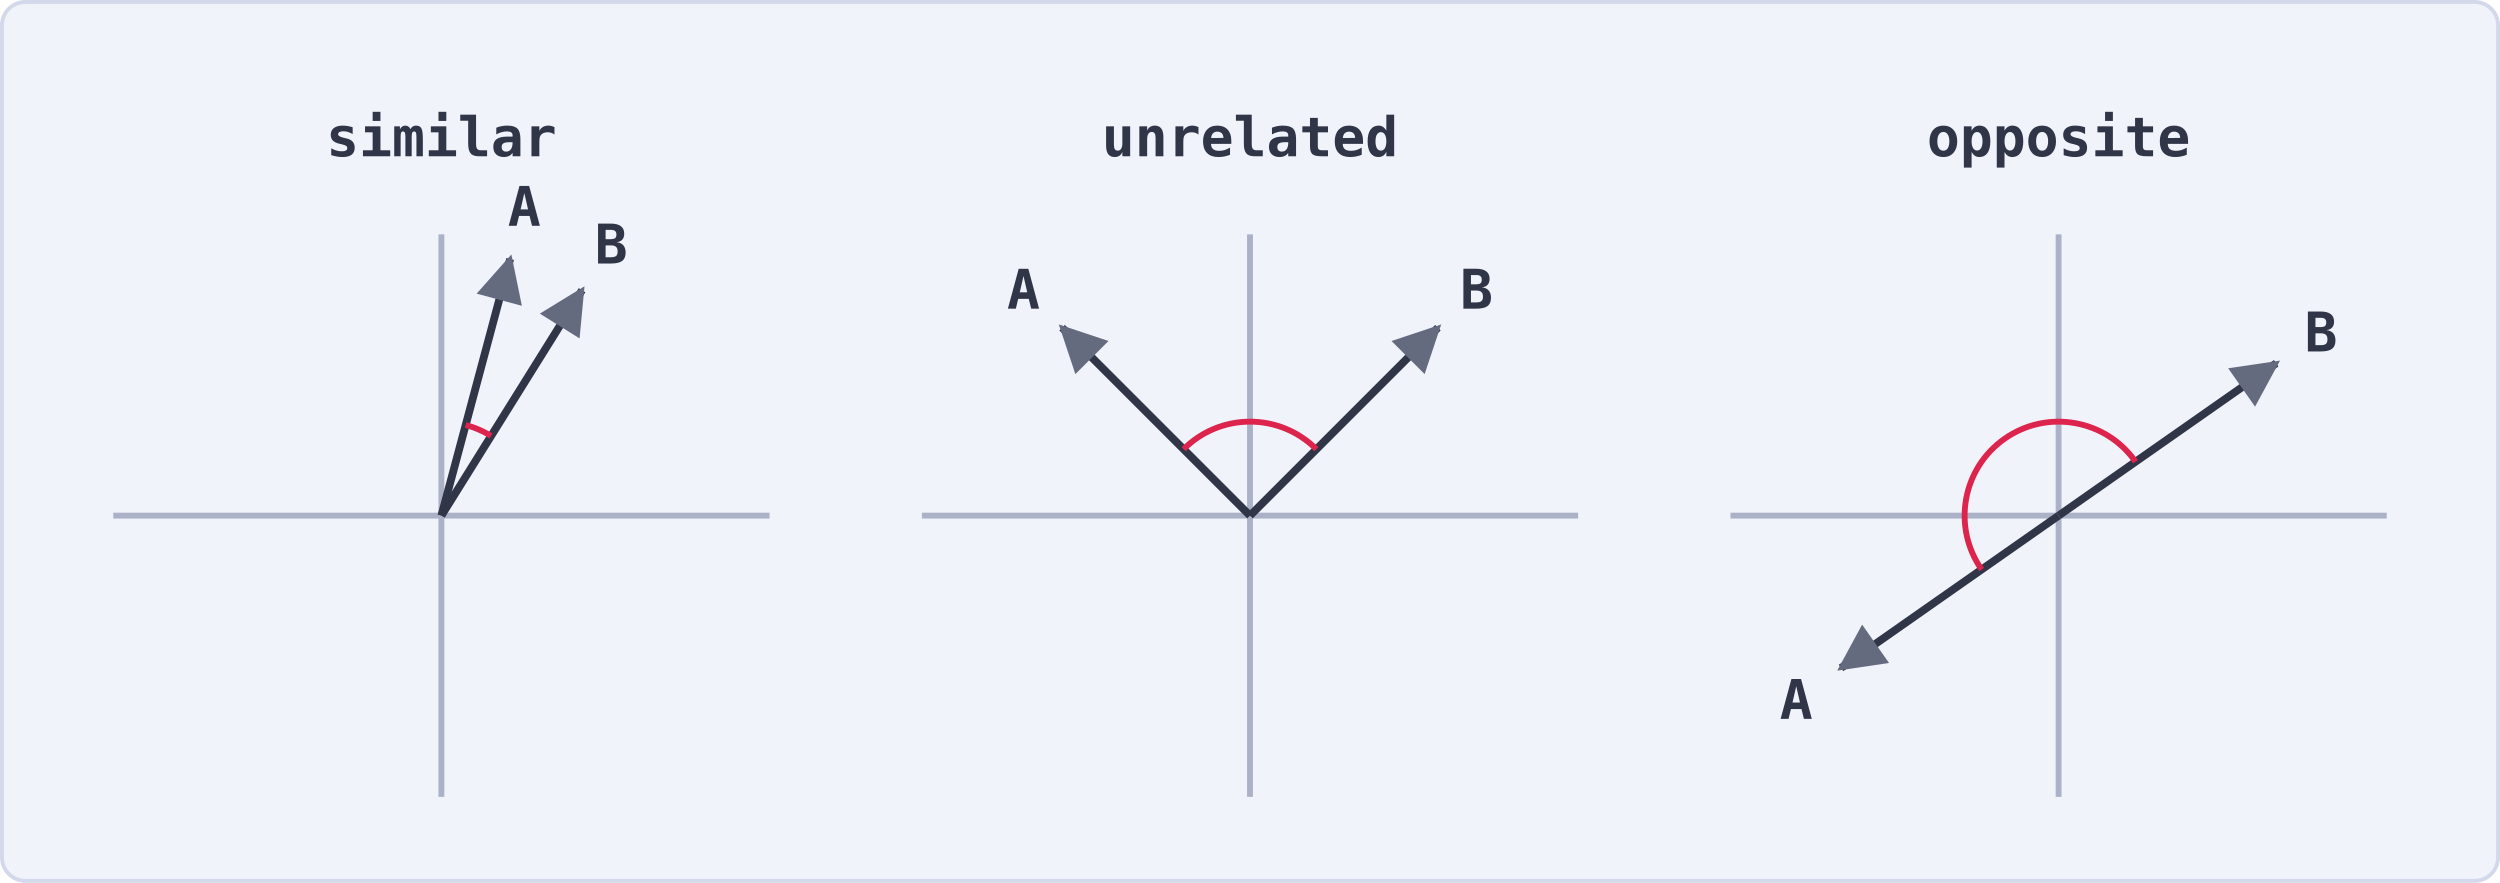
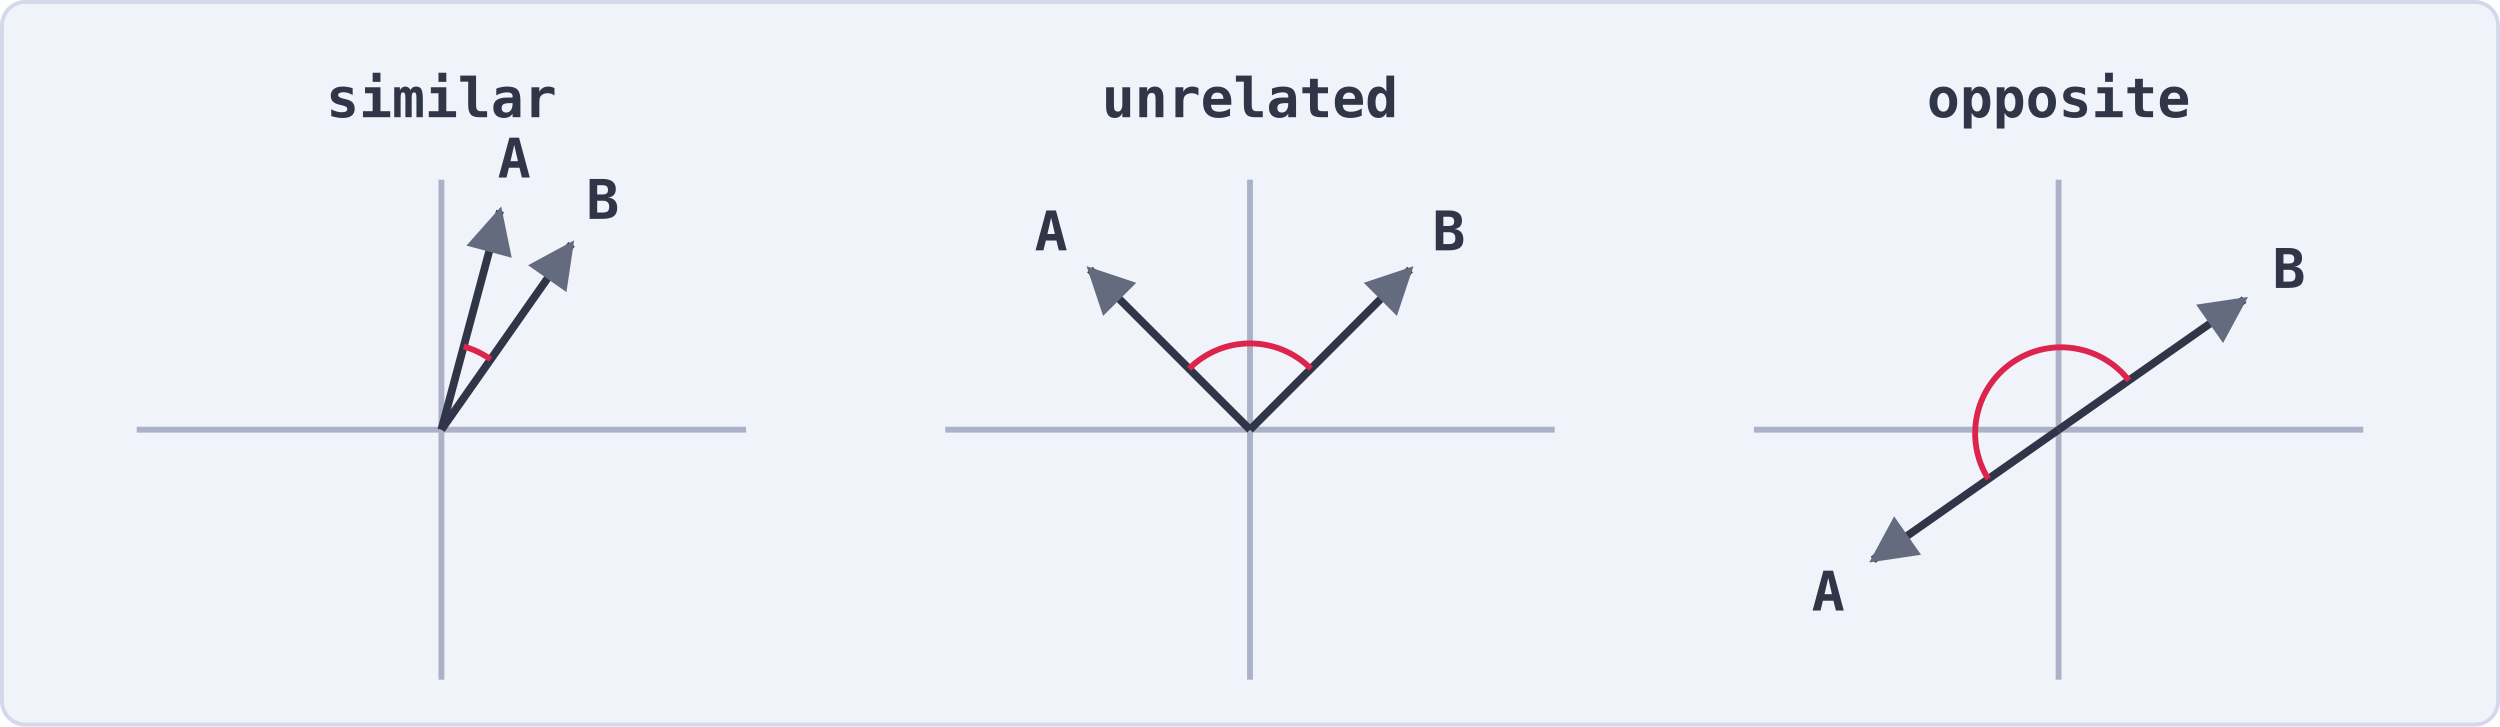
- <svg xmlns="http://www.w3.org/2000/svg" viewBox="0 0 640 226" role="img" aria-labelledby="description">
+ <svg xmlns="http://www.w3.org/2000/svg" viewBox="0 0 640 186" role="img" aria-labelledby="description">
  <defs>
    <marker id="arrow" viewBox="0 0 10 10" refX="9" refY="5" markerWidth="6" markerHeight="6" orient="auto-start-reverse">
      <path d="M0 0 L10 5 L0 10 Z" fill="#656b7f" />
    </marker>
    <marker id="arrow-accent" viewBox="0 0 10 10" refX="9" refY="5" markerWidth="5" markerHeight="5" orient="auto-start-reverse">
      <path d="M0 0 L10 5 L0 10 Z" fill="#dc244c" />
    </marker>
  </defs>
-   <rect x="0.5" y="0.5" width="639" height="225" rx="6" fill="#f0f3fa" stroke="#d3d9eb" stroke-width="1" />
+   <rect x="0.5" y="0.5" width="639" height="185" rx="6" fill="#f0f3fa" stroke="#d3d9eb" stroke-width="1" />
  <g font-family="'Geist Mono', ui-monospace, SFMono-Regular, Menlo, Consolas, monospace">
-     <text x="113" y="40" font-size="14" text-anchor="middle" fill="#303547" font-weight="600">similar</text>
-     <line x1="29" y1="132" x2="197" y2="132" stroke="#abb1c7" stroke-width="1.5" />
-     <line x1="113" y1="60" x2="113" y2="204" stroke="#abb1c7" stroke-width="1.5" />
-     <path d="M113 132 L130.6 66.3" fill="none" stroke="#303547" stroke-width="2" marker-end="url(#arrow)" />
-     <text x="134.223" y="57.794" font-size="14" text-anchor="middle" fill="#303547" font-weight="600">A</text>
-     <path d="M113 132 L149.0 74.3" fill="none" stroke="#303547" stroke-width="2" marker-end="url(#arrow)" />
-     <text x="156.453" y="67.46" font-size="14" text-anchor="middle" fill="#303547" font-weight="600">B</text>
-     <path d="M125.7 111.6 A24 24 0 0 0 119.2 108.8" fill="none" stroke="#dc244c" stroke-width="1.5" />
-     <text x="320" y="40" font-size="14" text-anchor="middle" fill="#303547" font-weight="600">unrelated</text>
-     <line x1="236" y1="132" x2="404" y2="132" stroke="#abb1c7" stroke-width="1.5" />
-     <line x1="320" y1="60" x2="320" y2="204" stroke="#abb1c7" stroke-width="1.5" />
-     <path d="M320 132 L271.9 83.9" fill="none" stroke="#303547" stroke-width="2" marker-end="url(#arrow)" />
-     <text x="262.017" y="79.017" font-size="14" text-anchor="middle" fill="#303547" font-weight="600">A</text>
-     <path d="M320 132 L368.1 83.9" fill="none" stroke="#303547" stroke-width="2" marker-end="url(#arrow)" />
-     <text x="377.983" y="79.017" font-size="14" text-anchor="middle" fill="#303547" font-weight="600">B</text>
-     <path d="M337.0 115.0 A24 24 0 0 0 303.0 115.0" fill="none" stroke="#dc244c" stroke-width="1.5" />
-     <text x="527" y="40" font-size="14" text-anchor="middle" fill="#303547" font-weight="600">opposite</text>
-     <line x1="443" y1="132" x2="611" y2="132" stroke="#abb1c7" stroke-width="1.5" />
-     <line x1="527" y1="60" x2="527" y2="204" stroke="#abb1c7" stroke-width="1.5" />
-     <path d="M527 132 L471.3 171.0" fill="none" stroke="#303547" stroke-width="2" marker-end="url(#arrow)" />
-     <text x="459.83" y="184.033" font-size="14" text-anchor="middle" fill="#303547" font-weight="600">A</text>
-     <path d="M527 132 L582.7 93.0" fill="none" stroke="#303547" stroke-width="2" marker-end="url(#arrow)" />
-     <text x="594.17" y="89.967" font-size="14" text-anchor="middle" fill="#303547" font-weight="600">B</text>
-     <path d="M546.7 118.2 A24 24 0 0 0 507.3 145.8" fill="none" stroke="#dc244c" stroke-width="1.5" />
+     <text x="113" y="30" font-size="14" text-anchor="middle" fill="#303547" font-weight="600">similar</text>
+     <line x1="35" y1="110" x2="191" y2="110" stroke="#abb1c7" stroke-width="1.5" />
+     <line x1="113" y1="46" x2="113" y2="174" stroke="#abb1c7" stroke-width="1.5" />
+     <path d="M113 110 L128.0 54.0" fill="none" stroke="#303547" stroke-width="2" marker-end="url(#arrow)" />
+     <text x="131.635" y="45.453" font-size="14" text-anchor="middle" fill="#303547" font-weight="600">A</text>
+     <path d="M113 110 L146.3 62.5" fill="none" stroke="#303547" stroke-width="2" marker-end="url(#arrow)" />
+     <text x="154.298" y="56.021" font-size="14" text-anchor="middle" fill="#303547" font-weight="600">B</text>
+     <path d="M125.6 92.0 A22 22 0 0 0 118.7 88.7" fill="none" stroke="#dc244c" stroke-width="1.5" />
+     <text x="320" y="30" font-size="14" text-anchor="middle" fill="#303547" font-weight="600">unrelated</text>
+     <line x1="242" y1="110" x2="398" y2="110" stroke="#abb1c7" stroke-width="1.5" />
+     <line x1="320" y1="46" x2="320" y2="174" stroke="#abb1c7" stroke-width="1.5" />
+     <path d="M320 110 L279.0 69.0" fill="none" stroke="#303547" stroke-width="2" marker-end="url(#arrow)" />
+     <text x="269.088" y="64.088" font-size="14" text-anchor="middle" fill="#303547" font-weight="600">A</text>
+     <path d="M320 110 L361.0 69.0" fill="none" stroke="#303547" stroke-width="2" marker-end="url(#arrow)" />
+     <text x="370.912" y="64.088" font-size="14" text-anchor="middle" fill="#303547" font-weight="600">B</text>
+     <path d="M335.6 94.4 A22 22 0 0 0 304.4 94.4" fill="none" stroke="#dc244c" stroke-width="1.5" />
+     <text x="527" y="30" font-size="14" text-anchor="middle" fill="#303547" font-weight="600">opposite</text>
+     <line x1="449" y1="110" x2="605" y2="110" stroke="#abb1c7" stroke-width="1.5" />
+     <line x1="527" y1="46" x2="527" y2="174" stroke="#abb1c7" stroke-width="1.5" />
+     <path d="M527 110 L479.5 143.3" fill="none" stroke="#303547" stroke-width="2" marker-end="url(#arrow)" />
+     <text x="468.021" y="156.298" font-size="14" text-anchor="middle" fill="#303547" font-weight="600">A</text>
+     <path d="M527 110 L574.5 76.7" fill="none" stroke="#303547" stroke-width="2" marker-end="url(#arrow)" />
+     <text x="585.979" y="73.703" font-size="14" text-anchor="middle" fill="#303547" font-weight="600">B</text>
+     <path d="M545.0 97.4 A22 22 0 0 0 509.0 122.6" fill="none" stroke="#dc244c" stroke-width="1.5" />
  </g>
</svg>
